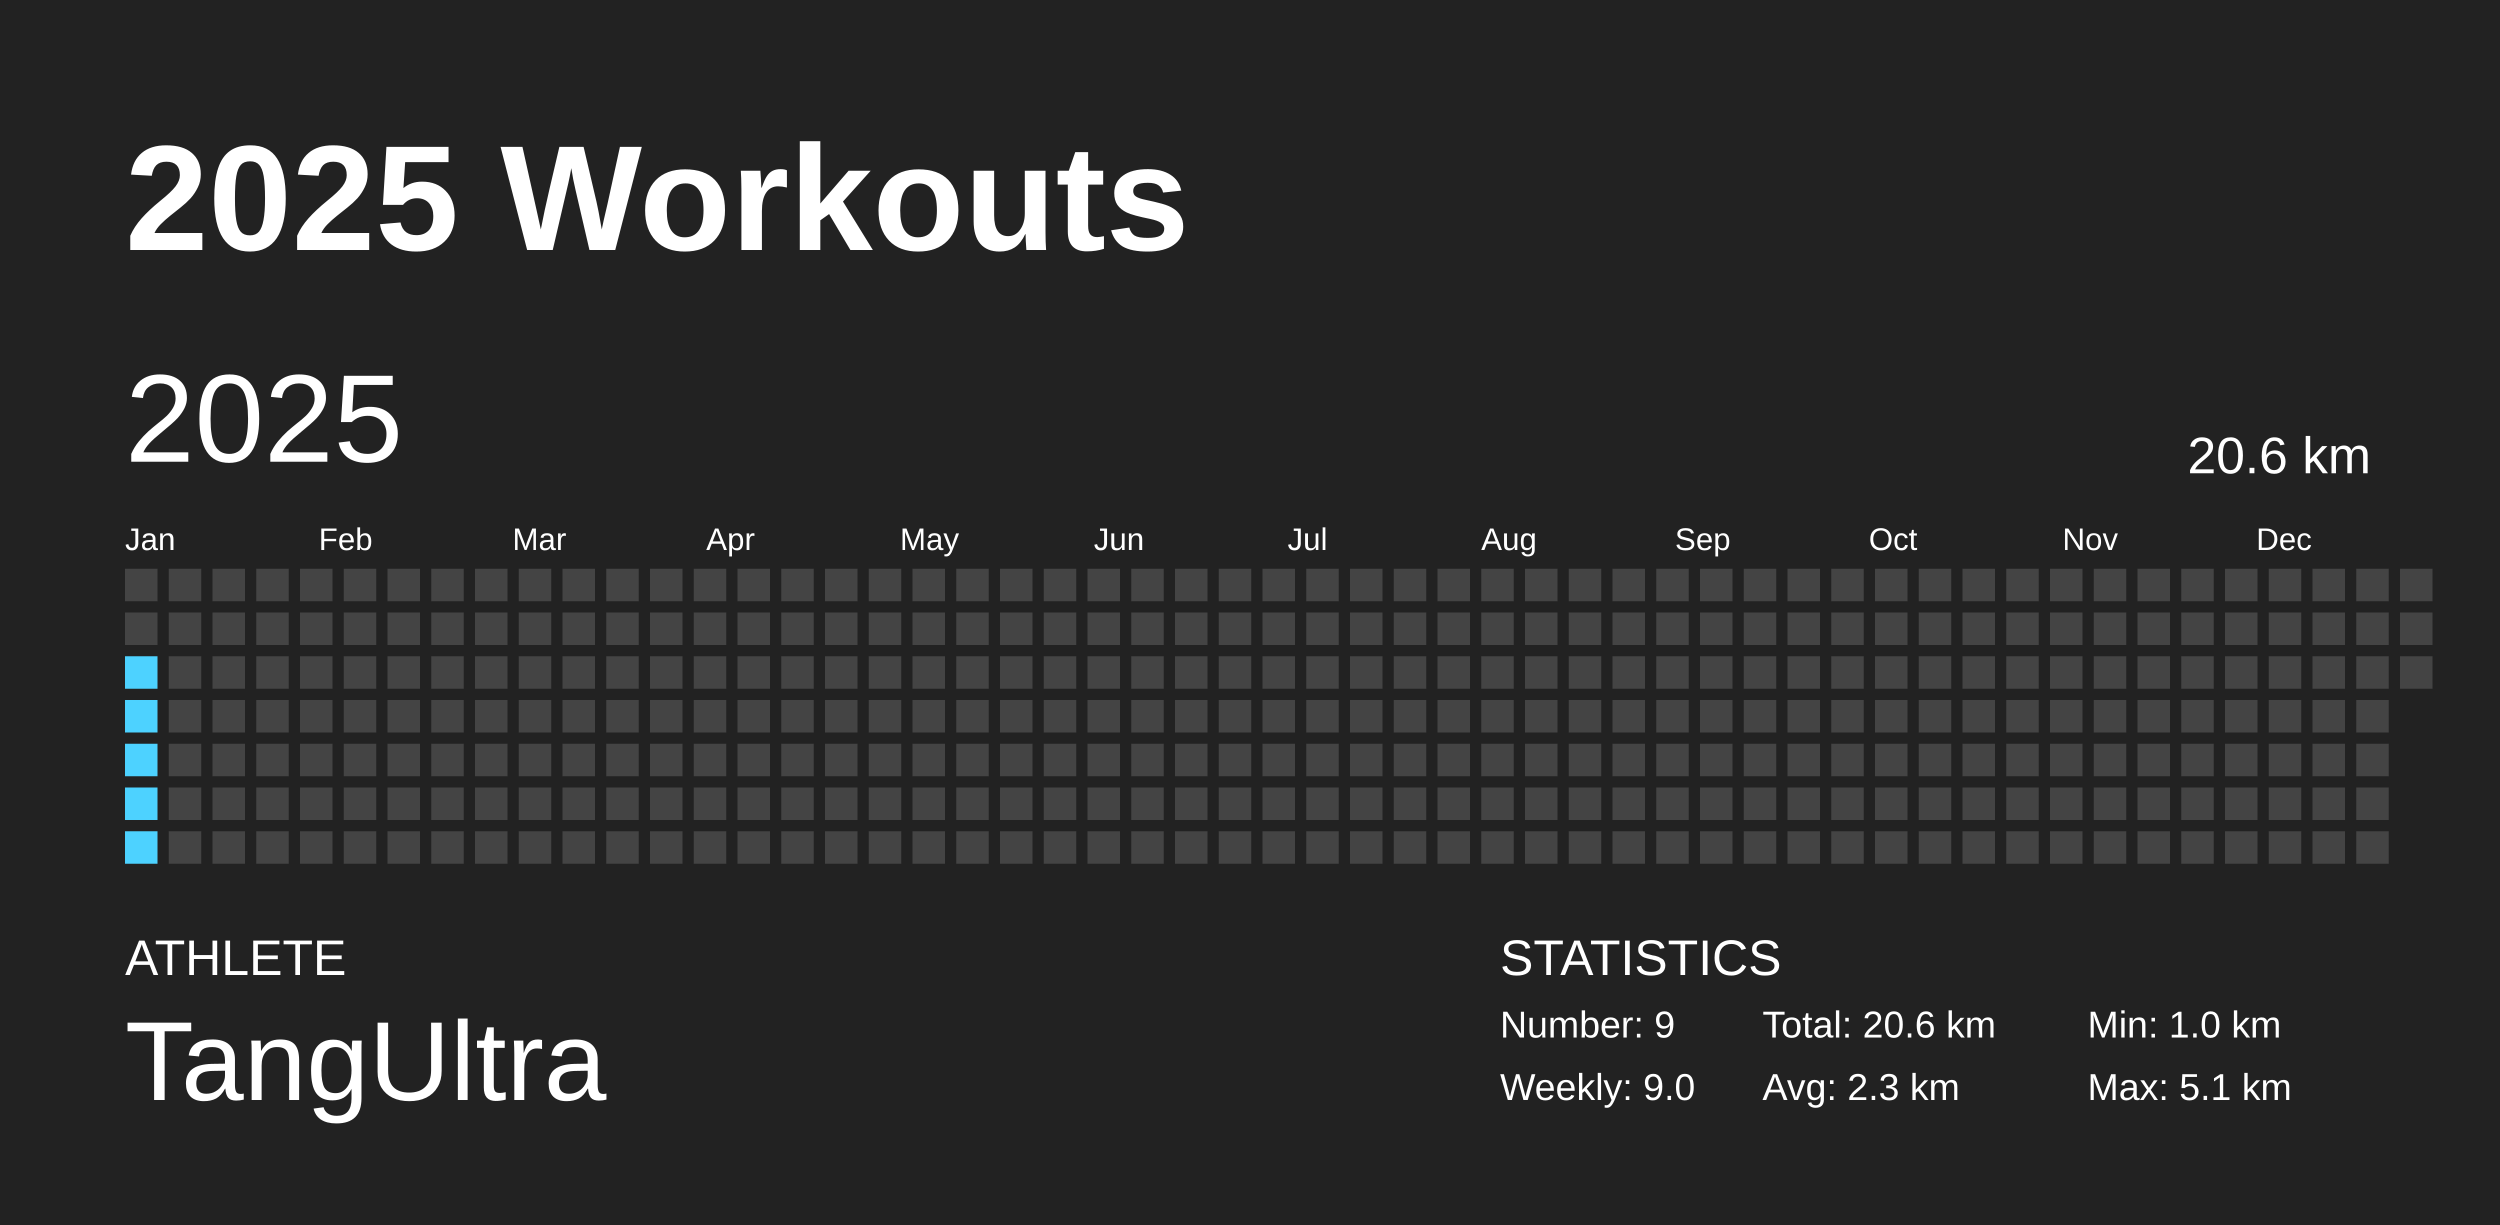
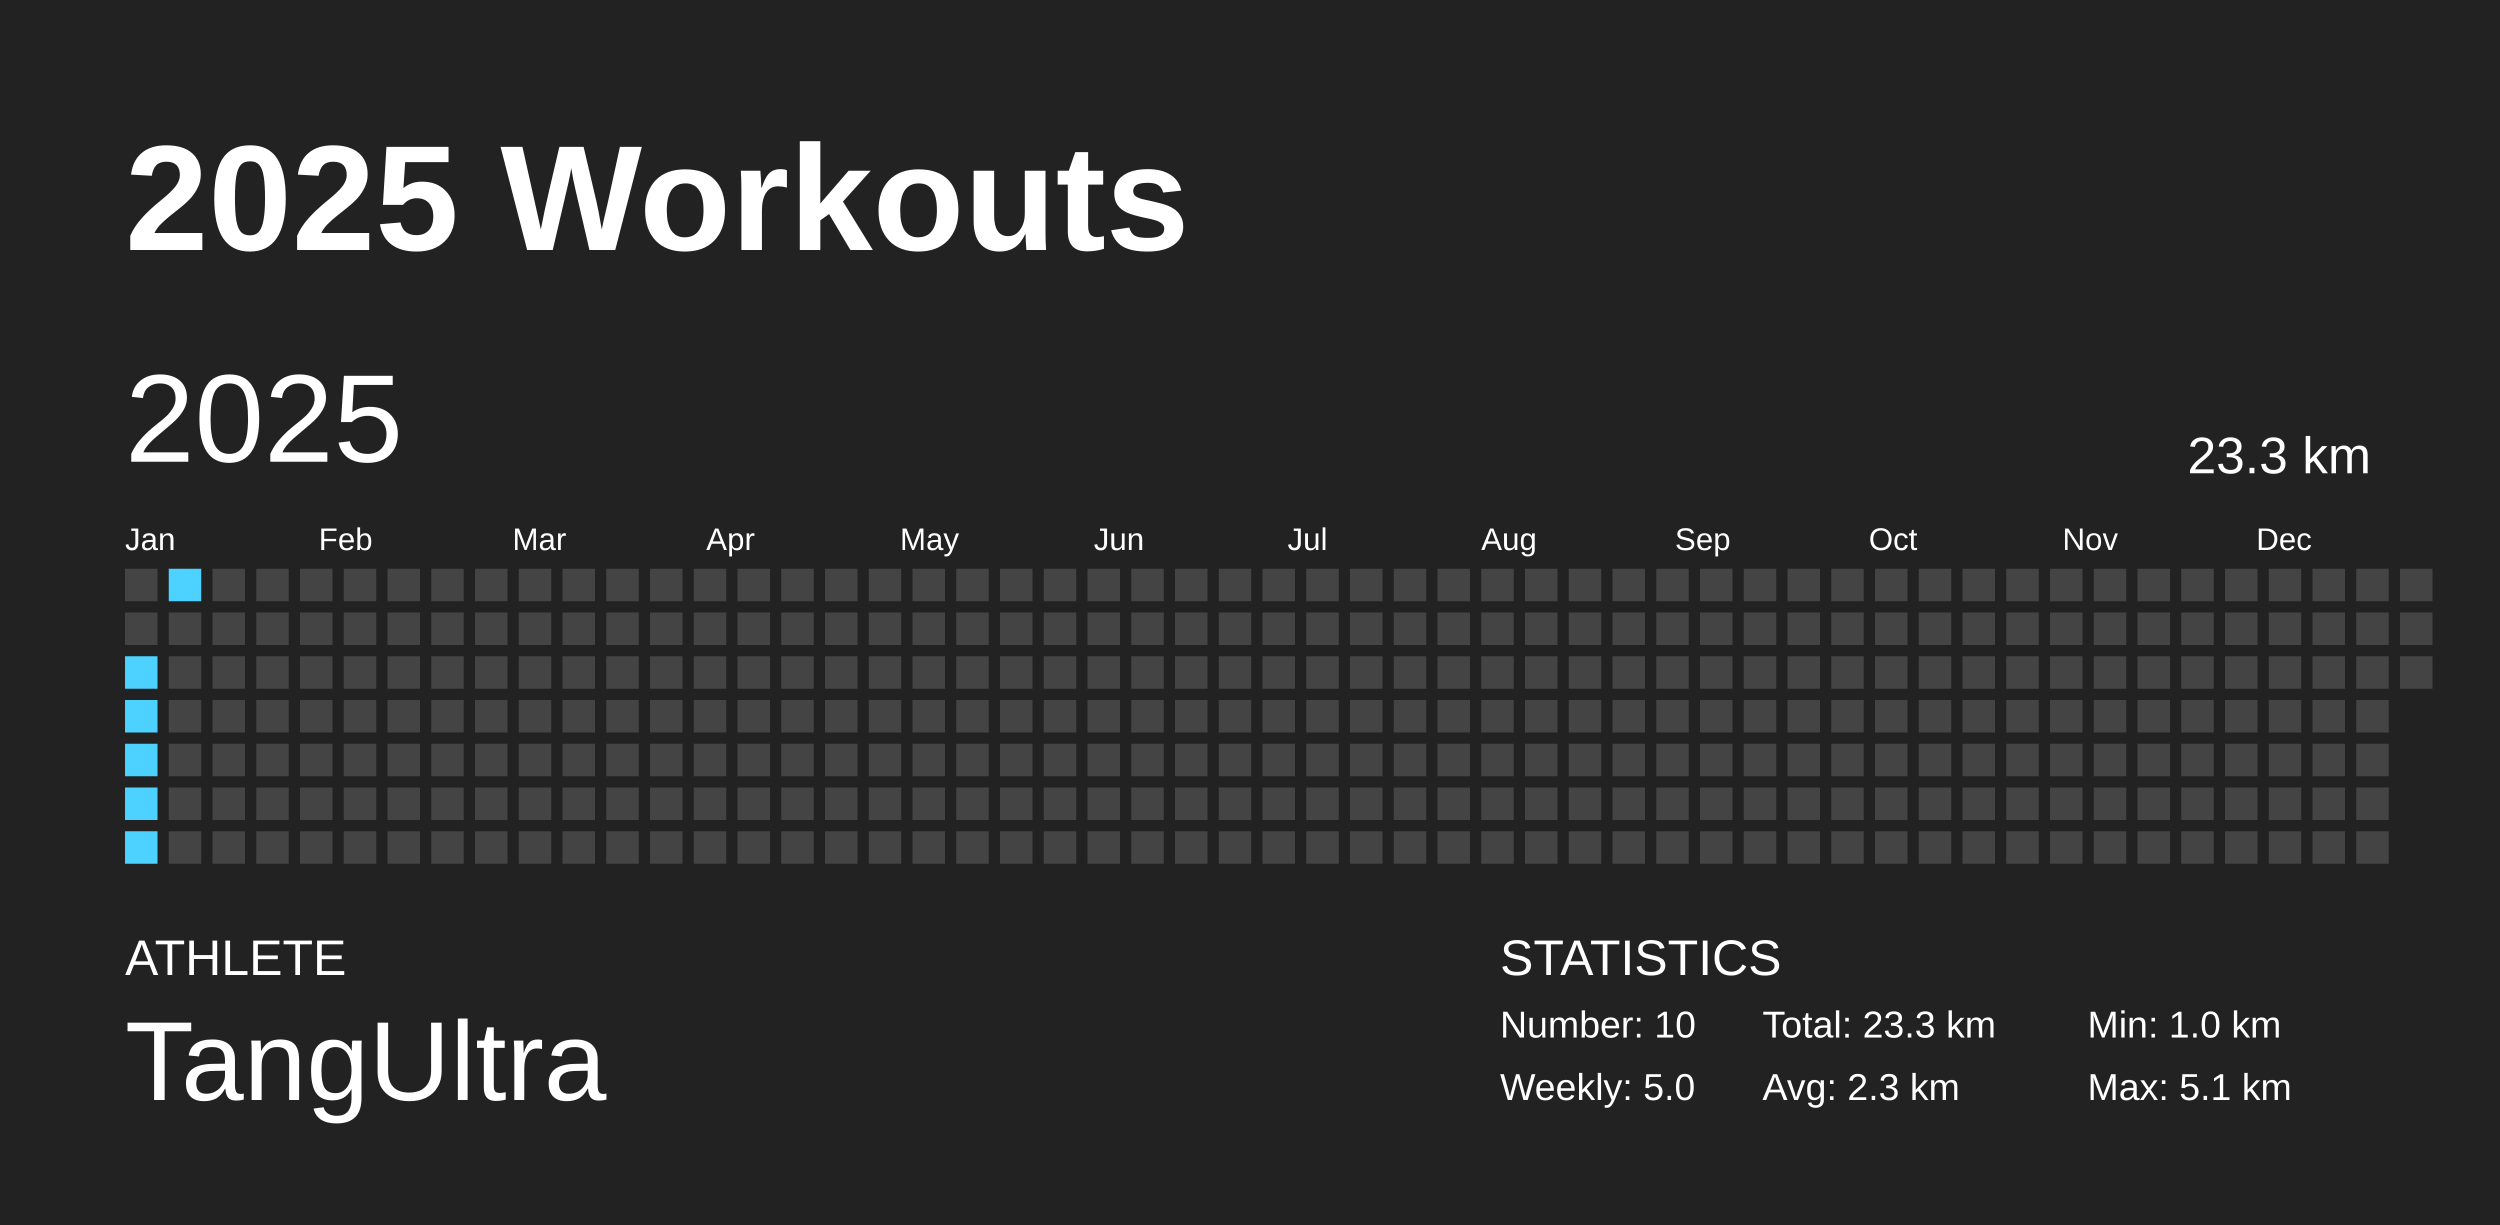
<svg xmlns="http://www.w3.org/2000/svg" baseProfile="full" height="98mm" version="1.1" viewBox="0,0,200,98" width="200mm">
  <defs />
  <rect fill="#222222" height="98" width="200" x="0" y="0" />
  <text fill="#FFFFFF" style="font-size:12px; font-family:Arial; font-weight:bold;" x="10" y="20">2025 Workouts</text>
  <text fill="#FFFFFF" style="font-size:4px; font-family:Arial" x="10" y="78">ATHLETE</text>
  <text fill="#FFFFFF" style="font-size:9px; font-family:Arial" x="10" y="88">TangUltra</text>
  <text fill="#FFFFFF" style="font-size:4px; font-family:Arial" x="120" y="78">STATISTICS</text>
-   <text fill="#FFFFFF" style="font-size:3px; font-family:Arial" x="120" y="83">Number: 9</text>
-   <text fill="#FFFFFF" style="font-size:3px; font-family:Arial" x="120" y="88">Weekly: 9.0</text>
-   <text fill="#FFFFFF" style="font-size:3px; font-family:Arial" x="141" y="83">Total: 20.6 km</text>
+   <text fill="#FFFFFF" style="font-size:3px; font-family:Arial" x="120" y="83">Number: 10</text>
+   <text fill="#FFFFFF" style="font-size:3px; font-family:Arial" x="120" y="88">Weekly: 5.0</text>
+   <text fill="#FFFFFF" style="font-size:3px; font-family:Arial" x="141" y="83">Total: 23.3 km</text>
  <text fill="#FFFFFF" style="font-size:3px; font-family:Arial" x="141" y="88">Avg: 2.3 km</text>
  <text fill="#FFFFFF" style="font-size:3px; font-family:Arial" x="167" y="83">Min: 1.0 km</text>
  <text fill="#FFFFFF" style="font-size:3px; font-family:Arial" x="167" y="88">Max: 5.1 km</text>
  <text dominant-baseline="hanging" fill="#FFFFFF" style="font-size:10.0px; font-family:Arial;" x="10" y="30">2025</text>
-   <text dominant-baseline="hanging" fill="#FFFFFF" style="font-size:4.125px; font-family:Arial;" x="175" y="35">20.6 km</text>
+   <text dominant-baseline="hanging" fill="#FFFFFF" style="font-size:4.125px; font-family:Arial;" x="175" y="35">23.3 km</text>
  <text fill="#FFFFFF" style="font-size:2.5px; font-family:Arial" x="10.0" y="44">Jan</text>
  <text fill="#FFFFFF" style="font-size:2.5px; font-family:Arial" x="25.5" y="44">Feb</text>
  <text fill="#FFFFFF" style="font-size:2.5px; font-family:Arial" x="41.0" y="44">Mar</text>
  <text fill="#FFFFFF" style="font-size:2.5px; font-family:Arial" x="56.5" y="44">Apr</text>
  <text fill="#FFFFFF" style="font-size:2.5px; font-family:Arial" x="72.0" y="44">May</text>
  <text fill="#FFFFFF" style="font-size:2.5px; font-family:Arial" x="87.5" y="44">Jun</text>
  <text fill="#FFFFFF" style="font-size:2.5px; font-family:Arial" x="103.0" y="44">Jul</text>
  <text fill="#FFFFFF" style="font-size:2.5px; font-family:Arial" x="118.5" y="44">Aug</text>
  <text fill="#FFFFFF" style="font-size:2.5px; font-family:Arial" x="134.0" y="44">Sep</text>
  <text fill="#FFFFFF" style="font-size:2.5px; font-family:Arial" x="149.5" y="44">Oct</text>
  <text fill="#FFFFFF" style="font-size:2.5px; font-family:Arial" x="165.0" y="44">Nov</text>
  <text fill="#FFFFFF" style="font-size:2.5px; font-family:Arial" x="180.5" y="44">Dec</text>
  <rect fill="#444444" height="2.6" width="2.6" x="10.0" y="45.5" />
  <rect fill="#444444" height="2.6" width="2.6" x="10.0" y="49.0" />
  <rect fill="#4dd2ff" height="2.6" width="2.6" x="10.0" y="52.5" />
  <rect fill="#4dd2ff" height="2.6" width="2.6" x="10.0" y="56.0" />
  <rect fill="#4dd2ff" height="2.6" width="2.6" x="10.0" y="59.5" />
  <rect fill="#4dd2ff" height="2.6" width="2.6" x="10.0" y="63.0" />
  <rect fill="#4dd2ff" height="2.6" width="2.6" x="10.0" y="66.5" />
-   <rect fill="#444444" height="2.6" width="2.6" x="13.5" y="45.5" />
+   <rect fill="#4dd2ff" height="2.6" width="2.6" x="13.5" y="45.5" />
  <rect fill="#444444" height="2.6" width="2.6" x="13.5" y="49.0" />
  <rect fill="#444444" height="2.6" width="2.6" x="13.5" y="52.5" />
  <rect fill="#444444" height="2.6" width="2.6" x="13.5" y="56.0" />
  <rect fill="#444444" height="2.6" width="2.6" x="13.5" y="59.5" />
  <rect fill="#444444" height="2.6" width="2.6" x="13.5" y="63.0" />
  <rect fill="#444444" height="2.6" width="2.6" x="13.5" y="66.5" />
  <rect fill="#444444" height="2.6" width="2.6" x="17.0" y="45.5" />
  <rect fill="#444444" height="2.6" width="2.6" x="17.0" y="49.0" />
  <rect fill="#444444" height="2.6" width="2.6" x="17.0" y="52.5" />
  <rect fill="#444444" height="2.6" width="2.6" x="17.0" y="56.0" />
  <rect fill="#444444" height="2.6" width="2.6" x="17.0" y="59.5" />
  <rect fill="#444444" height="2.6" width="2.6" x="17.0" y="63.0" />
  <rect fill="#444444" height="2.6" width="2.6" x="17.0" y="66.5" />
  <rect fill="#444444" height="2.6" width="2.6" x="20.5" y="45.5" />
  <rect fill="#444444" height="2.6" width="2.6" x="20.5" y="49.0" />
  <rect fill="#444444" height="2.6" width="2.6" x="20.5" y="52.5" />
  <rect fill="#444444" height="2.6" width="2.6" x="20.5" y="56.0" />
  <rect fill="#444444" height="2.6" width="2.6" x="20.5" y="59.5" />
  <rect fill="#444444" height="2.6" width="2.6" x="20.5" y="63.0" />
  <rect fill="#444444" height="2.6" width="2.6" x="20.5" y="66.5" />
  <rect fill="#444444" height="2.6" width="2.6" x="24.0" y="45.5" />
  <rect fill="#444444" height="2.6" width="2.6" x="24.0" y="49.0" />
  <rect fill="#444444" height="2.6" width="2.6" x="24.0" y="52.5" />
  <rect fill="#444444" height="2.6" width="2.6" x="24.0" y="56.0" />
  <rect fill="#444444" height="2.6" width="2.6" x="24.0" y="59.5" />
  <rect fill="#444444" height="2.6" width="2.6" x="24.0" y="63.0" />
  <rect fill="#444444" height="2.6" width="2.6" x="24.0" y="66.5" />
  <rect fill="#444444" height="2.6" width="2.6" x="27.5" y="45.5" />
  <rect fill="#444444" height="2.6" width="2.6" x="27.5" y="49.0" />
  <rect fill="#444444" height="2.6" width="2.6" x="27.5" y="52.5" />
  <rect fill="#444444" height="2.6" width="2.6" x="27.5" y="56.0" />
  <rect fill="#444444" height="2.6" width="2.6" x="27.5" y="59.5" />
  <rect fill="#444444" height="2.6" width="2.6" x="27.5" y="63.0" />
  <rect fill="#444444" height="2.6" width="2.6" x="27.5" y="66.5" />
  <rect fill="#444444" height="2.6" width="2.6" x="31.0" y="45.5" />
  <rect fill="#444444" height="2.6" width="2.6" x="31.0" y="49.0" />
  <rect fill="#444444" height="2.6" width="2.6" x="31.0" y="52.5" />
  <rect fill="#444444" height="2.6" width="2.6" x="31.0" y="56.0" />
  <rect fill="#444444" height="2.6" width="2.6" x="31.0" y="59.5" />
  <rect fill="#444444" height="2.6" width="2.6" x="31.0" y="63.0" />
  <rect fill="#444444" height="2.6" width="2.6" x="31.0" y="66.5" />
  <rect fill="#444444" height="2.6" width="2.6" x="34.5" y="45.5" />
  <rect fill="#444444" height="2.6" width="2.6" x="34.5" y="49.0" />
  <rect fill="#444444" height="2.6" width="2.6" x="34.5" y="52.5" />
  <rect fill="#444444" height="2.6" width="2.6" x="34.5" y="56.0" />
  <rect fill="#444444" height="2.6" width="2.6" x="34.5" y="59.5" />
  <rect fill="#444444" height="2.6" width="2.6" x="34.5" y="63.0" />
  <rect fill="#444444" height="2.6" width="2.6" x="34.5" y="66.5" />
  <rect fill="#444444" height="2.6" width="2.6" x="38.0" y="45.5" />
  <rect fill="#444444" height="2.6" width="2.6" x="38.0" y="49.0" />
  <rect fill="#444444" height="2.6" width="2.6" x="38.0" y="52.5" />
  <rect fill="#444444" height="2.6" width="2.6" x="38.0" y="56.0" />
  <rect fill="#444444" height="2.6" width="2.6" x="38.0" y="59.5" />
  <rect fill="#444444" height="2.6" width="2.6" x="38.0" y="63.0" />
  <rect fill="#444444" height="2.6" width="2.6" x="38.0" y="66.5" />
  <rect fill="#444444" height="2.6" width="2.6" x="41.5" y="45.5" />
  <rect fill="#444444" height="2.6" width="2.6" x="41.5" y="49.0" />
  <rect fill="#444444" height="2.6" width="2.6" x="41.5" y="52.5" />
  <rect fill="#444444" height="2.6" width="2.6" x="41.5" y="56.0" />
  <rect fill="#444444" height="2.6" width="2.6" x="41.5" y="59.5" />
  <rect fill="#444444" height="2.6" width="2.6" x="41.5" y="63.0" />
  <rect fill="#444444" height="2.6" width="2.6" x="41.5" y="66.5" />
  <rect fill="#444444" height="2.6" width="2.6" x="45.0" y="45.5" />
  <rect fill="#444444" height="2.6" width="2.6" x="45.0" y="49.0" />
  <rect fill="#444444" height="2.6" width="2.6" x="45.0" y="52.5" />
  <rect fill="#444444" height="2.6" width="2.6" x="45.0" y="56.0" />
  <rect fill="#444444" height="2.6" width="2.6" x="45.0" y="59.5" />
  <rect fill="#444444" height="2.6" width="2.6" x="45.0" y="63.0" />
  <rect fill="#444444" height="2.6" width="2.6" x="45.0" y="66.5" />
  <rect fill="#444444" height="2.6" width="2.6" x="48.5" y="45.5" />
  <rect fill="#444444" height="2.6" width="2.6" x="48.5" y="49.0" />
  <rect fill="#444444" height="2.6" width="2.6" x="48.5" y="52.5" />
  <rect fill="#444444" height="2.6" width="2.6" x="48.5" y="56.0" />
  <rect fill="#444444" height="2.6" width="2.6" x="48.5" y="59.5" />
  <rect fill="#444444" height="2.6" width="2.6" x="48.5" y="63.0" />
  <rect fill="#444444" height="2.6" width="2.6" x="48.5" y="66.5" />
  <rect fill="#444444" height="2.6" width="2.6" x="52.0" y="45.5" />
  <rect fill="#444444" height="2.6" width="2.6" x="52.0" y="49.0" />
  <rect fill="#444444" height="2.6" width="2.6" x="52.0" y="52.5" />
  <rect fill="#444444" height="2.6" width="2.6" x="52.0" y="56.0" />
  <rect fill="#444444" height="2.6" width="2.6" x="52.0" y="59.5" />
  <rect fill="#444444" height="2.6" width="2.6" x="52.0" y="63.0" />
  <rect fill="#444444" height="2.6" width="2.6" x="52.0" y="66.5" />
  <rect fill="#444444" height="2.6" width="2.6" x="55.5" y="45.5" />
  <rect fill="#444444" height="2.6" width="2.6" x="55.5" y="49.0" />
  <rect fill="#444444" height="2.6" width="2.6" x="55.5" y="52.5" />
  <rect fill="#444444" height="2.6" width="2.6" x="55.5" y="56.0" />
  <rect fill="#444444" height="2.6" width="2.6" x="55.5" y="59.5" />
  <rect fill="#444444" height="2.6" width="2.6" x="55.5" y="63.0" />
  <rect fill="#444444" height="2.6" width="2.6" x="55.5" y="66.5" />
  <rect fill="#444444" height="2.6" width="2.6" x="59.0" y="45.5" />
  <rect fill="#444444" height="2.6" width="2.6" x="59.0" y="49.0" />
  <rect fill="#444444" height="2.6" width="2.6" x="59.0" y="52.5" />
  <rect fill="#444444" height="2.6" width="2.6" x="59.0" y="56.0" />
  <rect fill="#444444" height="2.6" width="2.6" x="59.0" y="59.5" />
  <rect fill="#444444" height="2.6" width="2.6" x="59.0" y="63.0" />
  <rect fill="#444444" height="2.6" width="2.6" x="59.0" y="66.5" />
  <rect fill="#444444" height="2.6" width="2.6" x="62.5" y="45.5" />
  <rect fill="#444444" height="2.6" width="2.6" x="62.5" y="49.0" />
  <rect fill="#444444" height="2.6" width="2.6" x="62.5" y="52.5" />
  <rect fill="#444444" height="2.6" width="2.6" x="62.5" y="56.0" />
  <rect fill="#444444" height="2.6" width="2.6" x="62.5" y="59.5" />
  <rect fill="#444444" height="2.6" width="2.6" x="62.5" y="63.0" />
  <rect fill="#444444" height="2.6" width="2.6" x="62.5" y="66.5" />
  <rect fill="#444444" height="2.6" width="2.6" x="66.0" y="45.5" />
  <rect fill="#444444" height="2.6" width="2.6" x="66.0" y="49.0" />
  <rect fill="#444444" height="2.6" width="2.6" x="66.0" y="52.5" />
  <rect fill="#444444" height="2.6" width="2.6" x="66.0" y="56.0" />
  <rect fill="#444444" height="2.6" width="2.6" x="66.0" y="59.5" />
  <rect fill="#444444" height="2.6" width="2.6" x="66.0" y="63.0" />
  <rect fill="#444444" height="2.6" width="2.6" x="66.0" y="66.5" />
  <rect fill="#444444" height="2.6" width="2.6" x="69.5" y="45.5" />
  <rect fill="#444444" height="2.6" width="2.6" x="69.5" y="49.0" />
  <rect fill="#444444" height="2.6" width="2.6" x="69.5" y="52.5" />
  <rect fill="#444444" height="2.6" width="2.6" x="69.5" y="56.0" />
  <rect fill="#444444" height="2.6" width="2.6" x="69.5" y="59.5" />
  <rect fill="#444444" height="2.6" width="2.6" x="69.5" y="63.0" />
  <rect fill="#444444" height="2.6" width="2.6" x="69.5" y="66.5" />
  <rect fill="#444444" height="2.6" width="2.6" x="73.0" y="45.5" />
  <rect fill="#444444" height="2.6" width="2.6" x="73.0" y="49.0" />
  <rect fill="#444444" height="2.6" width="2.6" x="73.0" y="52.5" />
  <rect fill="#444444" height="2.6" width="2.6" x="73.0" y="56.0" />
  <rect fill="#444444" height="2.6" width="2.6" x="73.0" y="59.5" />
  <rect fill="#444444" height="2.6" width="2.6" x="73.0" y="63.0" />
  <rect fill="#444444" height="2.6" width="2.6" x="73.0" y="66.5" />
  <rect fill="#444444" height="2.6" width="2.6" x="76.5" y="45.5" />
  <rect fill="#444444" height="2.6" width="2.6" x="76.5" y="49.0" />
  <rect fill="#444444" height="2.6" width="2.6" x="76.5" y="52.5" />
  <rect fill="#444444" height="2.6" width="2.6" x="76.5" y="56.0" />
  <rect fill="#444444" height="2.6" width="2.6" x="76.5" y="59.5" />
  <rect fill="#444444" height="2.6" width="2.6" x="76.5" y="63.0" />
  <rect fill="#444444" height="2.6" width="2.6" x="76.5" y="66.5" />
  <rect fill="#444444" height="2.6" width="2.6" x="80.0" y="45.5" />
  <rect fill="#444444" height="2.6" width="2.6" x="80.0" y="49.0" />
  <rect fill="#444444" height="2.6" width="2.6" x="80.0" y="52.5" />
  <rect fill="#444444" height="2.6" width="2.6" x="80.0" y="56.0" />
  <rect fill="#444444" height="2.6" width="2.6" x="80.0" y="59.5" />
  <rect fill="#444444" height="2.6" width="2.6" x="80.0" y="63.0" />
  <rect fill="#444444" height="2.6" width="2.6" x="80.0" y="66.5" />
  <rect fill="#444444" height="2.6" width="2.6" x="83.5" y="45.5" />
  <rect fill="#444444" height="2.6" width="2.6" x="83.5" y="49.0" />
  <rect fill="#444444" height="2.6" width="2.6" x="83.5" y="52.5" />
  <rect fill="#444444" height="2.6" width="2.6" x="83.5" y="56.0" />
  <rect fill="#444444" height="2.6" width="2.6" x="83.5" y="59.5" />
  <rect fill="#444444" height="2.6" width="2.6" x="83.5" y="63.0" />
  <rect fill="#444444" height="2.6" width="2.6" x="83.5" y="66.5" />
  <rect fill="#444444" height="2.6" width="2.6" x="87.0" y="45.5" />
  <rect fill="#444444" height="2.6" width="2.6" x="87.0" y="49.0" />
  <rect fill="#444444" height="2.6" width="2.6" x="87.0" y="52.5" />
  <rect fill="#444444" height="2.6" width="2.6" x="87.0" y="56.0" />
  <rect fill="#444444" height="2.6" width="2.6" x="87.0" y="59.5" />
  <rect fill="#444444" height="2.6" width="2.6" x="87.0" y="63.0" />
  <rect fill="#444444" height="2.6" width="2.6" x="87.0" y="66.5" />
  <rect fill="#444444" height="2.6" width="2.6" x="90.5" y="45.5" />
  <rect fill="#444444" height="2.6" width="2.6" x="90.5" y="49.0" />
  <rect fill="#444444" height="2.6" width="2.6" x="90.5" y="52.5" />
  <rect fill="#444444" height="2.6" width="2.6" x="90.5" y="56.0" />
  <rect fill="#444444" height="2.6" width="2.6" x="90.5" y="59.5" />
  <rect fill="#444444" height="2.6" width="2.6" x="90.5" y="63.0" />
  <rect fill="#444444" height="2.6" width="2.6" x="90.5" y="66.5" />
  <rect fill="#444444" height="2.6" width="2.6" x="94.0" y="45.5" />
  <rect fill="#444444" height="2.6" width="2.6" x="94.0" y="49.0" />
  <rect fill="#444444" height="2.6" width="2.6" x="94.0" y="52.5" />
  <rect fill="#444444" height="2.6" width="2.6" x="94.0" y="56.0" />
  <rect fill="#444444" height="2.6" width="2.6" x="94.0" y="59.5" />
  <rect fill="#444444" height="2.6" width="2.6" x="94.0" y="63.0" />
  <rect fill="#444444" height="2.6" width="2.6" x="94.0" y="66.5" />
  <rect fill="#444444" height="2.6" width="2.6" x="97.5" y="45.5" />
  <rect fill="#444444" height="2.6" width="2.6" x="97.5" y="49.0" />
  <rect fill="#444444" height="2.6" width="2.6" x="97.5" y="52.5" />
  <rect fill="#444444" height="2.6" width="2.6" x="97.5" y="56.0" />
  <rect fill="#444444" height="2.6" width="2.6" x="97.5" y="59.5" />
  <rect fill="#444444" height="2.6" width="2.6" x="97.5" y="63.0" />
  <rect fill="#444444" height="2.6" width="2.6" x="97.5" y="66.5" />
  <rect fill="#444444" height="2.6" width="2.6" x="101.0" y="45.5" />
  <rect fill="#444444" height="2.6" width="2.6" x="101.0" y="49.0" />
  <rect fill="#444444" height="2.6" width="2.6" x="101.0" y="52.5" />
  <rect fill="#444444" height="2.6" width="2.6" x="101.0" y="56.0" />
  <rect fill="#444444" height="2.6" width="2.6" x="101.0" y="59.5" />
  <rect fill="#444444" height="2.6" width="2.6" x="101.0" y="63.0" />
  <rect fill="#444444" height="2.6" width="2.6" x="101.0" y="66.5" />
  <rect fill="#444444" height="2.6" width="2.6" x="104.5" y="45.5" />
  <rect fill="#444444" height="2.6" width="2.6" x="104.5" y="49.0" />
  <rect fill="#444444" height="2.6" width="2.6" x="104.5" y="52.5" />
  <rect fill="#444444" height="2.6" width="2.6" x="104.5" y="56.0" />
  <rect fill="#444444" height="2.6" width="2.6" x="104.5" y="59.5" />
  <rect fill="#444444" height="2.6" width="2.6" x="104.5" y="63.0" />
  <rect fill="#444444" height="2.6" width="2.6" x="104.5" y="66.5" />
  <rect fill="#444444" height="2.6" width="2.6" x="108.0" y="45.5" />
  <rect fill="#444444" height="2.6" width="2.6" x="108.0" y="49.0" />
  <rect fill="#444444" height="2.6" width="2.6" x="108.0" y="52.5" />
  <rect fill="#444444" height="2.6" width="2.6" x="108.0" y="56.0" />
  <rect fill="#444444" height="2.6" width="2.6" x="108.0" y="59.5" />
  <rect fill="#444444" height="2.6" width="2.6" x="108.0" y="63.0" />
  <rect fill="#444444" height="2.6" width="2.6" x="108.0" y="66.5" />
  <rect fill="#444444" height="2.6" width="2.6" x="111.5" y="45.5" />
  <rect fill="#444444" height="2.6" width="2.6" x="111.5" y="49.0" />
  <rect fill="#444444" height="2.6" width="2.6" x="111.5" y="52.5" />
  <rect fill="#444444" height="2.6" width="2.6" x="111.5" y="56.0" />
  <rect fill="#444444" height="2.6" width="2.6" x="111.5" y="59.5" />
  <rect fill="#444444" height="2.6" width="2.6" x="111.5" y="63.0" />
  <rect fill="#444444" height="2.6" width="2.6" x="111.5" y="66.5" />
  <rect fill="#444444" height="2.6" width="2.6" x="115.0" y="45.5" />
  <rect fill="#444444" height="2.6" width="2.6" x="115.0" y="49.0" />
  <rect fill="#444444" height="2.6" width="2.6" x="115.0" y="52.5" />
  <rect fill="#444444" height="2.6" width="2.6" x="115.0" y="56.0" />
  <rect fill="#444444" height="2.6" width="2.6" x="115.0" y="59.5" />
  <rect fill="#444444" height="2.6" width="2.6" x="115.0" y="63.0" />
  <rect fill="#444444" height="2.6" width="2.6" x="115.0" y="66.5" />
  <rect fill="#444444" height="2.6" width="2.6" x="118.5" y="45.5" />
  <rect fill="#444444" height="2.6" width="2.6" x="118.5" y="49.0" />
  <rect fill="#444444" height="2.6" width="2.6" x="118.5" y="52.5" />
  <rect fill="#444444" height="2.6" width="2.6" x="118.5" y="56.0" />
  <rect fill="#444444" height="2.6" width="2.6" x="118.5" y="59.5" />
  <rect fill="#444444" height="2.6" width="2.6" x="118.5" y="63.0" />
  <rect fill="#444444" height="2.6" width="2.6" x="118.5" y="66.5" />
  <rect fill="#444444" height="2.6" width="2.6" x="122.0" y="45.5" />
  <rect fill="#444444" height="2.6" width="2.6" x="122.0" y="49.0" />
  <rect fill="#444444" height="2.6" width="2.6" x="122.0" y="52.5" />
  <rect fill="#444444" height="2.6" width="2.6" x="122.0" y="56.0" />
  <rect fill="#444444" height="2.6" width="2.6" x="122.0" y="59.5" />
  <rect fill="#444444" height="2.6" width="2.6" x="122.0" y="63.0" />
  <rect fill="#444444" height="2.6" width="2.6" x="122.0" y="66.5" />
  <rect fill="#444444" height="2.6" width="2.6" x="125.5" y="45.5" />
  <rect fill="#444444" height="2.6" width="2.6" x="125.5" y="49.0" />
  <rect fill="#444444" height="2.6" width="2.6" x="125.5" y="52.5" />
  <rect fill="#444444" height="2.6" width="2.6" x="125.5" y="56.0" />
  <rect fill="#444444" height="2.6" width="2.6" x="125.5" y="59.5" />
  <rect fill="#444444" height="2.6" width="2.6" x="125.5" y="63.0" />
  <rect fill="#444444" height="2.6" width="2.6" x="125.5" y="66.5" />
  <rect fill="#444444" height="2.6" width="2.6" x="129.0" y="45.5" />
  <rect fill="#444444" height="2.6" width="2.6" x="129.0" y="49.0" />
  <rect fill="#444444" height="2.6" width="2.6" x="129.0" y="52.5" />
  <rect fill="#444444" height="2.6" width="2.6" x="129.0" y="56.0" />
  <rect fill="#444444" height="2.6" width="2.6" x="129.0" y="59.5" />
  <rect fill="#444444" height="2.6" width="2.6" x="129.0" y="63.0" />
  <rect fill="#444444" height="2.6" width="2.6" x="129.0" y="66.5" />
  <rect fill="#444444" height="2.6" width="2.6" x="132.5" y="45.5" />
  <rect fill="#444444" height="2.6" width="2.6" x="132.5" y="49.0" />
  <rect fill="#444444" height="2.6" width="2.6" x="132.5" y="52.5" />
  <rect fill="#444444" height="2.6" width="2.6" x="132.5" y="56.0" />
  <rect fill="#444444" height="2.6" width="2.6" x="132.5" y="59.5" />
  <rect fill="#444444" height="2.6" width="2.6" x="132.5" y="63.0" />
  <rect fill="#444444" height="2.6" width="2.6" x="132.5" y="66.5" />
  <rect fill="#444444" height="2.6" width="2.6" x="136.0" y="45.5" />
  <rect fill="#444444" height="2.6" width="2.6" x="136.0" y="49.0" />
  <rect fill="#444444" height="2.6" width="2.6" x="136.0" y="52.5" />
  <rect fill="#444444" height="2.6" width="2.6" x="136.0" y="56.0" />
  <rect fill="#444444" height="2.6" width="2.6" x="136.0" y="59.5" />
  <rect fill="#444444" height="2.6" width="2.6" x="136.0" y="63.0" />
  <rect fill="#444444" height="2.6" width="2.6" x="136.0" y="66.5" />
  <rect fill="#444444" height="2.6" width="2.6" x="139.5" y="45.5" />
  <rect fill="#444444" height="2.6" width="2.6" x="139.5" y="49.0" />
  <rect fill="#444444" height="2.6" width="2.6" x="139.5" y="52.5" />
  <rect fill="#444444" height="2.6" width="2.6" x="139.5" y="56.0" />
  <rect fill="#444444" height="2.6" width="2.6" x="139.5" y="59.5" />
  <rect fill="#444444" height="2.6" width="2.6" x="139.5" y="63.0" />
  <rect fill="#444444" height="2.6" width="2.6" x="139.5" y="66.5" />
  <rect fill="#444444" height="2.6" width="2.6" x="143.0" y="45.5" />
  <rect fill="#444444" height="2.6" width="2.6" x="143.0" y="49.0" />
  <rect fill="#444444" height="2.6" width="2.6" x="143.0" y="52.5" />
  <rect fill="#444444" height="2.6" width="2.6" x="143.0" y="56.0" />
  <rect fill="#444444" height="2.6" width="2.6" x="143.0" y="59.5" />
  <rect fill="#444444" height="2.6" width="2.6" x="143.0" y="63.0" />
  <rect fill="#444444" height="2.6" width="2.6" x="143.0" y="66.5" />
  <rect fill="#444444" height="2.6" width="2.6" x="146.5" y="45.5" />
  <rect fill="#444444" height="2.6" width="2.6" x="146.5" y="49.0" />
  <rect fill="#444444" height="2.6" width="2.6" x="146.5" y="52.5" />
  <rect fill="#444444" height="2.6" width="2.6" x="146.5" y="56.0" />
  <rect fill="#444444" height="2.6" width="2.6" x="146.5" y="59.5" />
  <rect fill="#444444" height="2.6" width="2.6" x="146.5" y="63.0" />
  <rect fill="#444444" height="2.6" width="2.6" x="146.5" y="66.5" />
  <rect fill="#444444" height="2.6" width="2.6" x="150.0" y="45.5" />
  <rect fill="#444444" height="2.6" width="2.6" x="150.0" y="49.0" />
  <rect fill="#444444" height="2.6" width="2.6" x="150.0" y="52.5" />
  <rect fill="#444444" height="2.6" width="2.6" x="150.0" y="56.0" />
  <rect fill="#444444" height="2.6" width="2.6" x="150.0" y="59.5" />
  <rect fill="#444444" height="2.6" width="2.6" x="150.0" y="63.0" />
  <rect fill="#444444" height="2.6" width="2.6" x="150.0" y="66.5" />
  <rect fill="#444444" height="2.6" width="2.6" x="153.5" y="45.5" />
  <rect fill="#444444" height="2.6" width="2.6" x="153.5" y="49.0" />
  <rect fill="#444444" height="2.6" width="2.6" x="153.5" y="52.5" />
  <rect fill="#444444" height="2.6" width="2.6" x="153.5" y="56.0" />
  <rect fill="#444444" height="2.6" width="2.6" x="153.5" y="59.5" />
  <rect fill="#444444" height="2.6" width="2.6" x="153.5" y="63.0" />
  <rect fill="#444444" height="2.6" width="2.6" x="153.5" y="66.5" />
  <rect fill="#444444" height="2.6" width="2.6" x="157.0" y="45.5" />
  <rect fill="#444444" height="2.6" width="2.6" x="157.0" y="49.0" />
  <rect fill="#444444" height="2.6" width="2.6" x="157.0" y="52.5" />
  <rect fill="#444444" height="2.6" width="2.6" x="157.0" y="56.0" />
  <rect fill="#444444" height="2.6" width="2.6" x="157.0" y="59.5" />
  <rect fill="#444444" height="2.6" width="2.6" x="157.0" y="63.0" />
  <rect fill="#444444" height="2.6" width="2.6" x="157.0" y="66.5" />
  <rect fill="#444444" height="2.6" width="2.6" x="160.5" y="45.5" />
  <rect fill="#444444" height="2.6" width="2.6" x="160.5" y="49.0" />
  <rect fill="#444444" height="2.6" width="2.6" x="160.5" y="52.5" />
  <rect fill="#444444" height="2.6" width="2.6" x="160.5" y="56.0" />
  <rect fill="#444444" height="2.6" width="2.6" x="160.5" y="59.5" />
  <rect fill="#444444" height="2.6" width="2.6" x="160.5" y="63.0" />
  <rect fill="#444444" height="2.6" width="2.6" x="160.5" y="66.5" />
  <rect fill="#444444" height="2.6" width="2.6" x="164.0" y="45.5" />
  <rect fill="#444444" height="2.6" width="2.6" x="164.0" y="49.0" />
  <rect fill="#444444" height="2.6" width="2.6" x="164.0" y="52.5" />
  <rect fill="#444444" height="2.6" width="2.6" x="164.0" y="56.0" />
  <rect fill="#444444" height="2.6" width="2.6" x="164.0" y="59.5" />
  <rect fill="#444444" height="2.6" width="2.6" x="164.0" y="63.0" />
  <rect fill="#444444" height="2.6" width="2.6" x="164.0" y="66.5" />
  <rect fill="#444444" height="2.6" width="2.6" x="167.5" y="45.5" />
  <rect fill="#444444" height="2.6" width="2.6" x="167.5" y="49.0" />
  <rect fill="#444444" height="2.6" width="2.6" x="167.5" y="52.5" />
  <rect fill="#444444" height="2.6" width="2.6" x="167.5" y="56.0" />
  <rect fill="#444444" height="2.6" width="2.6" x="167.5" y="59.5" />
  <rect fill="#444444" height="2.6" width="2.6" x="167.5" y="63.0" />
  <rect fill="#444444" height="2.6" width="2.6" x="167.5" y="66.5" />
  <rect fill="#444444" height="2.6" width="2.6" x="171.0" y="45.5" />
  <rect fill="#444444" height="2.6" width="2.6" x="171.0" y="49.0" />
  <rect fill="#444444" height="2.6" width="2.6" x="171.0" y="52.5" />
  <rect fill="#444444" height="2.6" width="2.6" x="171.0" y="56.0" />
  <rect fill="#444444" height="2.6" width="2.6" x="171.0" y="59.5" />
  <rect fill="#444444" height="2.6" width="2.6" x="171.0" y="63.0" />
  <rect fill="#444444" height="2.6" width="2.6" x="171.0" y="66.5" />
  <rect fill="#444444" height="2.6" width="2.6" x="174.5" y="45.5" />
  <rect fill="#444444" height="2.6" width="2.6" x="174.5" y="49.0" />
  <rect fill="#444444" height="2.6" width="2.6" x="174.5" y="52.5" />
  <rect fill="#444444" height="2.6" width="2.6" x="174.5" y="56.0" />
  <rect fill="#444444" height="2.6" width="2.6" x="174.5" y="59.5" />
  <rect fill="#444444" height="2.6" width="2.6" x="174.5" y="63.0" />
  <rect fill="#444444" height="2.6" width="2.6" x="174.5" y="66.5" />
  <rect fill="#444444" height="2.6" width="2.6" x="178.0" y="45.5" />
  <rect fill="#444444" height="2.6" width="2.6" x="178.0" y="49.0" />
  <rect fill="#444444" height="2.6" width="2.6" x="178.0" y="52.5" />
  <rect fill="#444444" height="2.6" width="2.6" x="178.0" y="56.0" />
  <rect fill="#444444" height="2.6" width="2.6" x="178.0" y="59.5" />
  <rect fill="#444444" height="2.6" width="2.6" x="178.0" y="63.0" />
  <rect fill="#444444" height="2.6" width="2.6" x="178.0" y="66.5" />
  <rect fill="#444444" height="2.6" width="2.6" x="181.5" y="45.5" />
  <rect fill="#444444" height="2.6" width="2.6" x="181.5" y="49.0" />
  <rect fill="#444444" height="2.6" width="2.6" x="181.5" y="52.5" />
  <rect fill="#444444" height="2.6" width="2.6" x="181.5" y="56.0" />
  <rect fill="#444444" height="2.6" width="2.6" x="181.5" y="59.5" />
  <rect fill="#444444" height="2.6" width="2.6" x="181.5" y="63.0" />
  <rect fill="#444444" height="2.6" width="2.6" x="181.5" y="66.5" />
  <rect fill="#444444" height="2.6" width="2.6" x="185.0" y="45.5" />
  <rect fill="#444444" height="2.6" width="2.6" x="185.0" y="49.0" />
  <rect fill="#444444" height="2.6" width="2.6" x="185.0" y="52.5" />
  <rect fill="#444444" height="2.6" width="2.6" x="185.0" y="56.0" />
  <rect fill="#444444" height="2.6" width="2.6" x="185.0" y="59.5" />
  <rect fill="#444444" height="2.6" width="2.6" x="185.0" y="63.0" />
  <rect fill="#444444" height="2.6" width="2.6" x="185.0" y="66.5" />
  <rect fill="#444444" height="2.6" width="2.6" x="188.5" y="45.5" />
  <rect fill="#444444" height="2.6" width="2.6" x="188.5" y="49.0" />
  <rect fill="#444444" height="2.6" width="2.6" x="188.5" y="52.5" />
  <rect fill="#444444" height="2.6" width="2.6" x="188.5" y="56.0" />
  <rect fill="#444444" height="2.6" width="2.6" x="188.5" y="59.5" />
  <rect fill="#444444" height="2.6" width="2.6" x="188.5" y="63.0" />
  <rect fill="#444444" height="2.6" width="2.6" x="188.5" y="66.5" />
  <rect fill="#444444" height="2.6" width="2.6" x="192.0" y="45.5" />
  <rect fill="#444444" height="2.6" width="2.6" x="192.0" y="49.0" />
  <rect fill="#444444" height="2.6" width="2.6" x="192.0" y="52.5" />
</svg>
